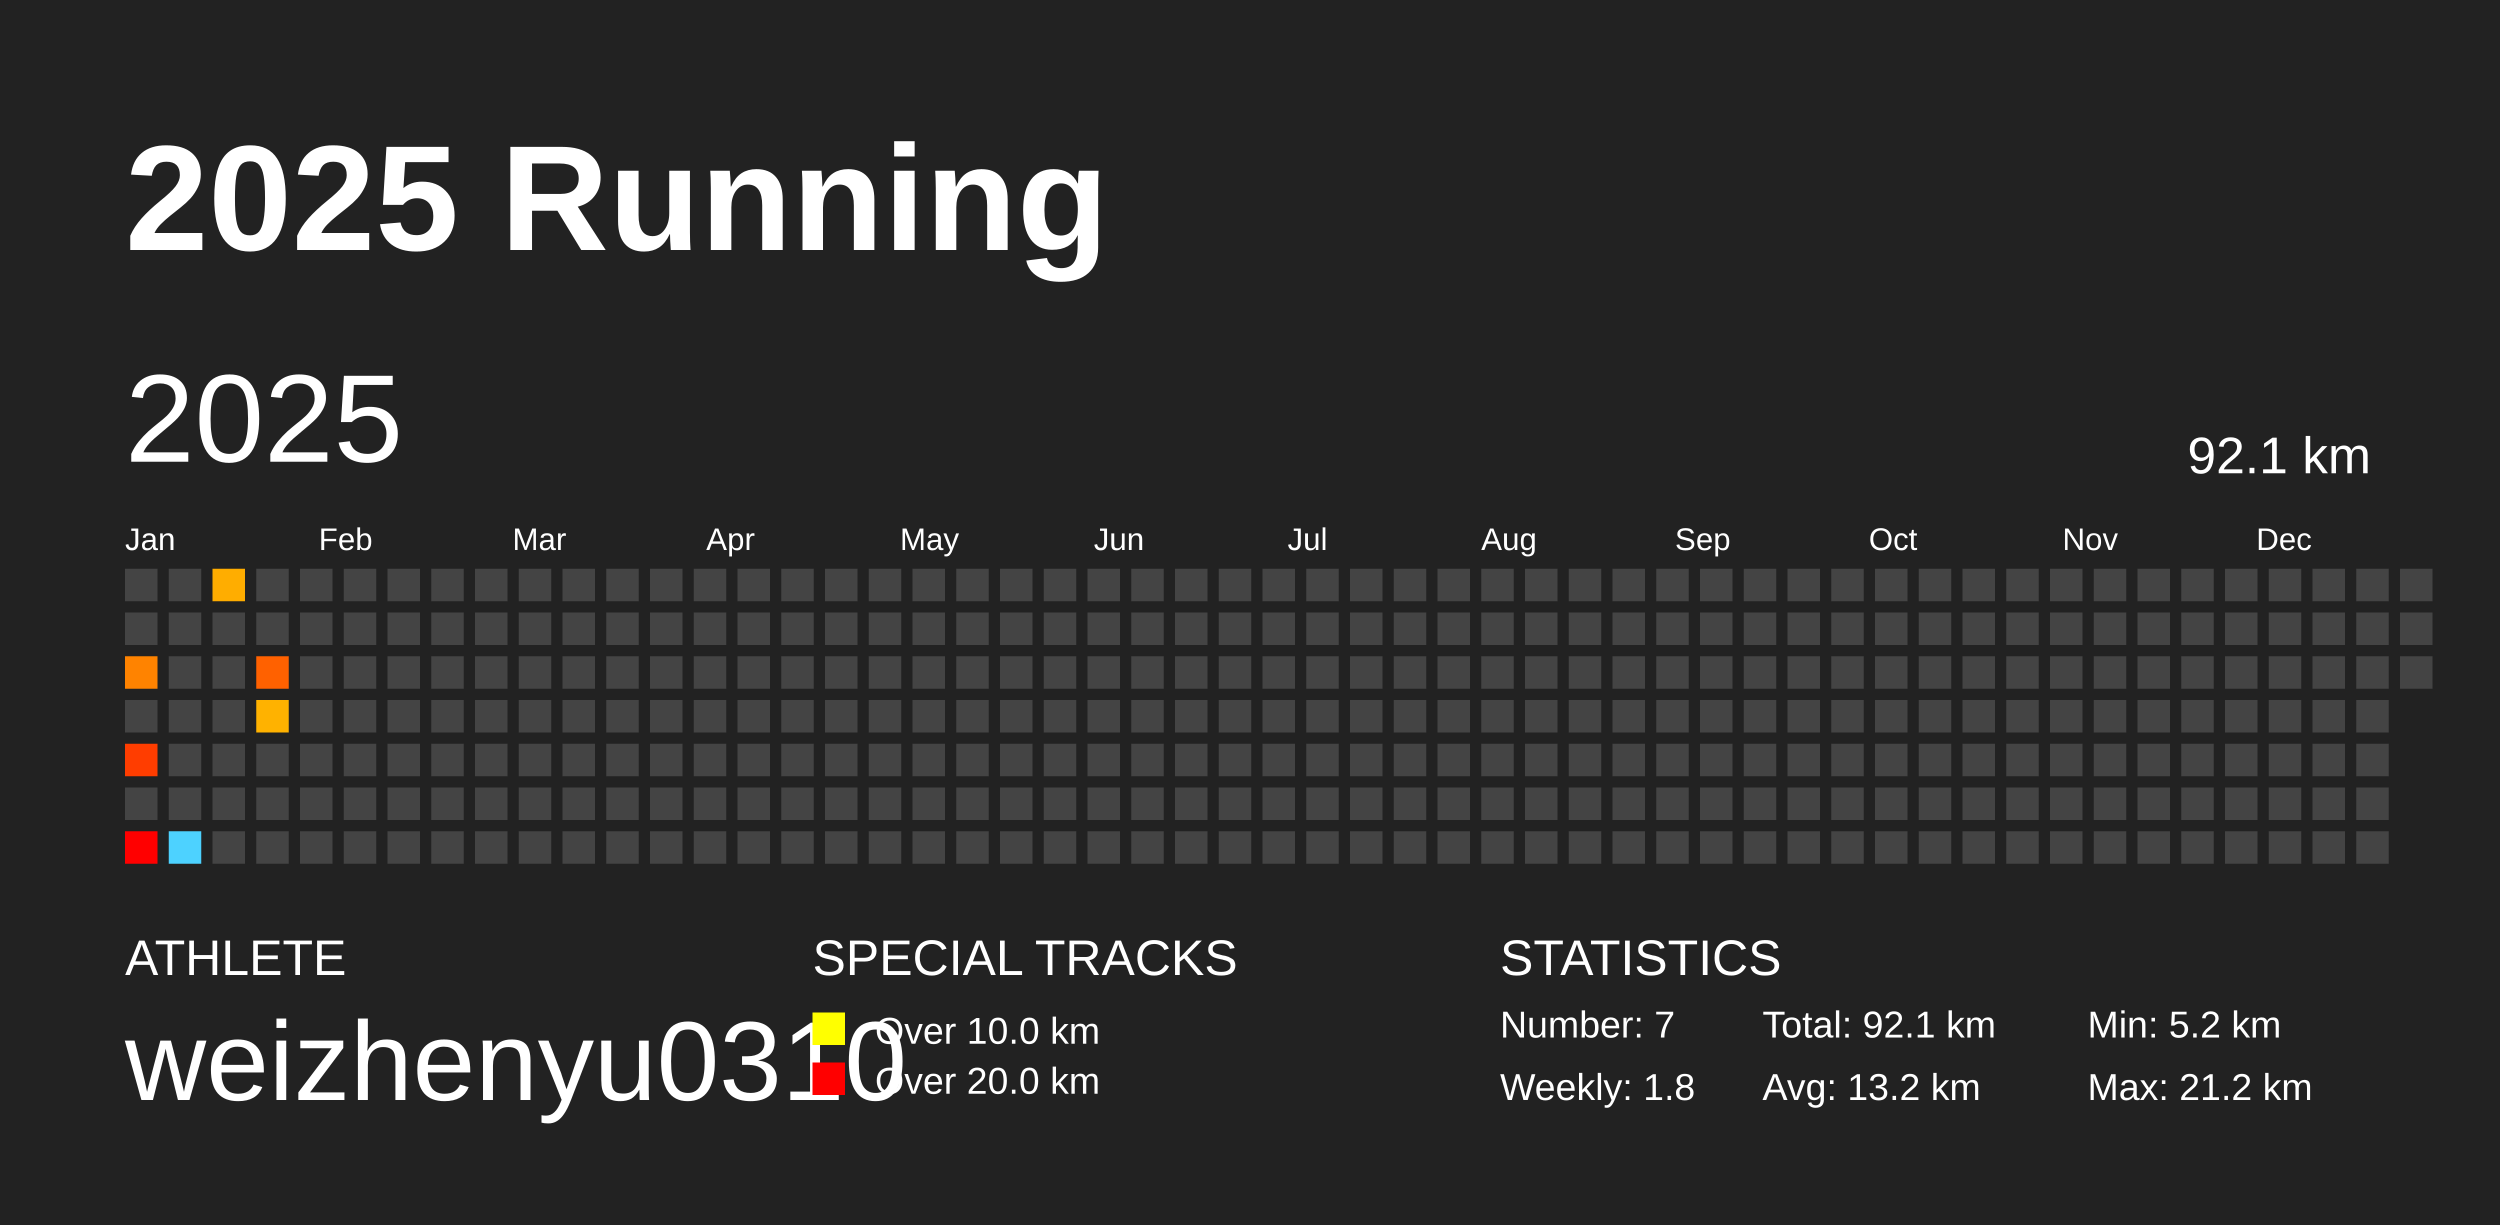
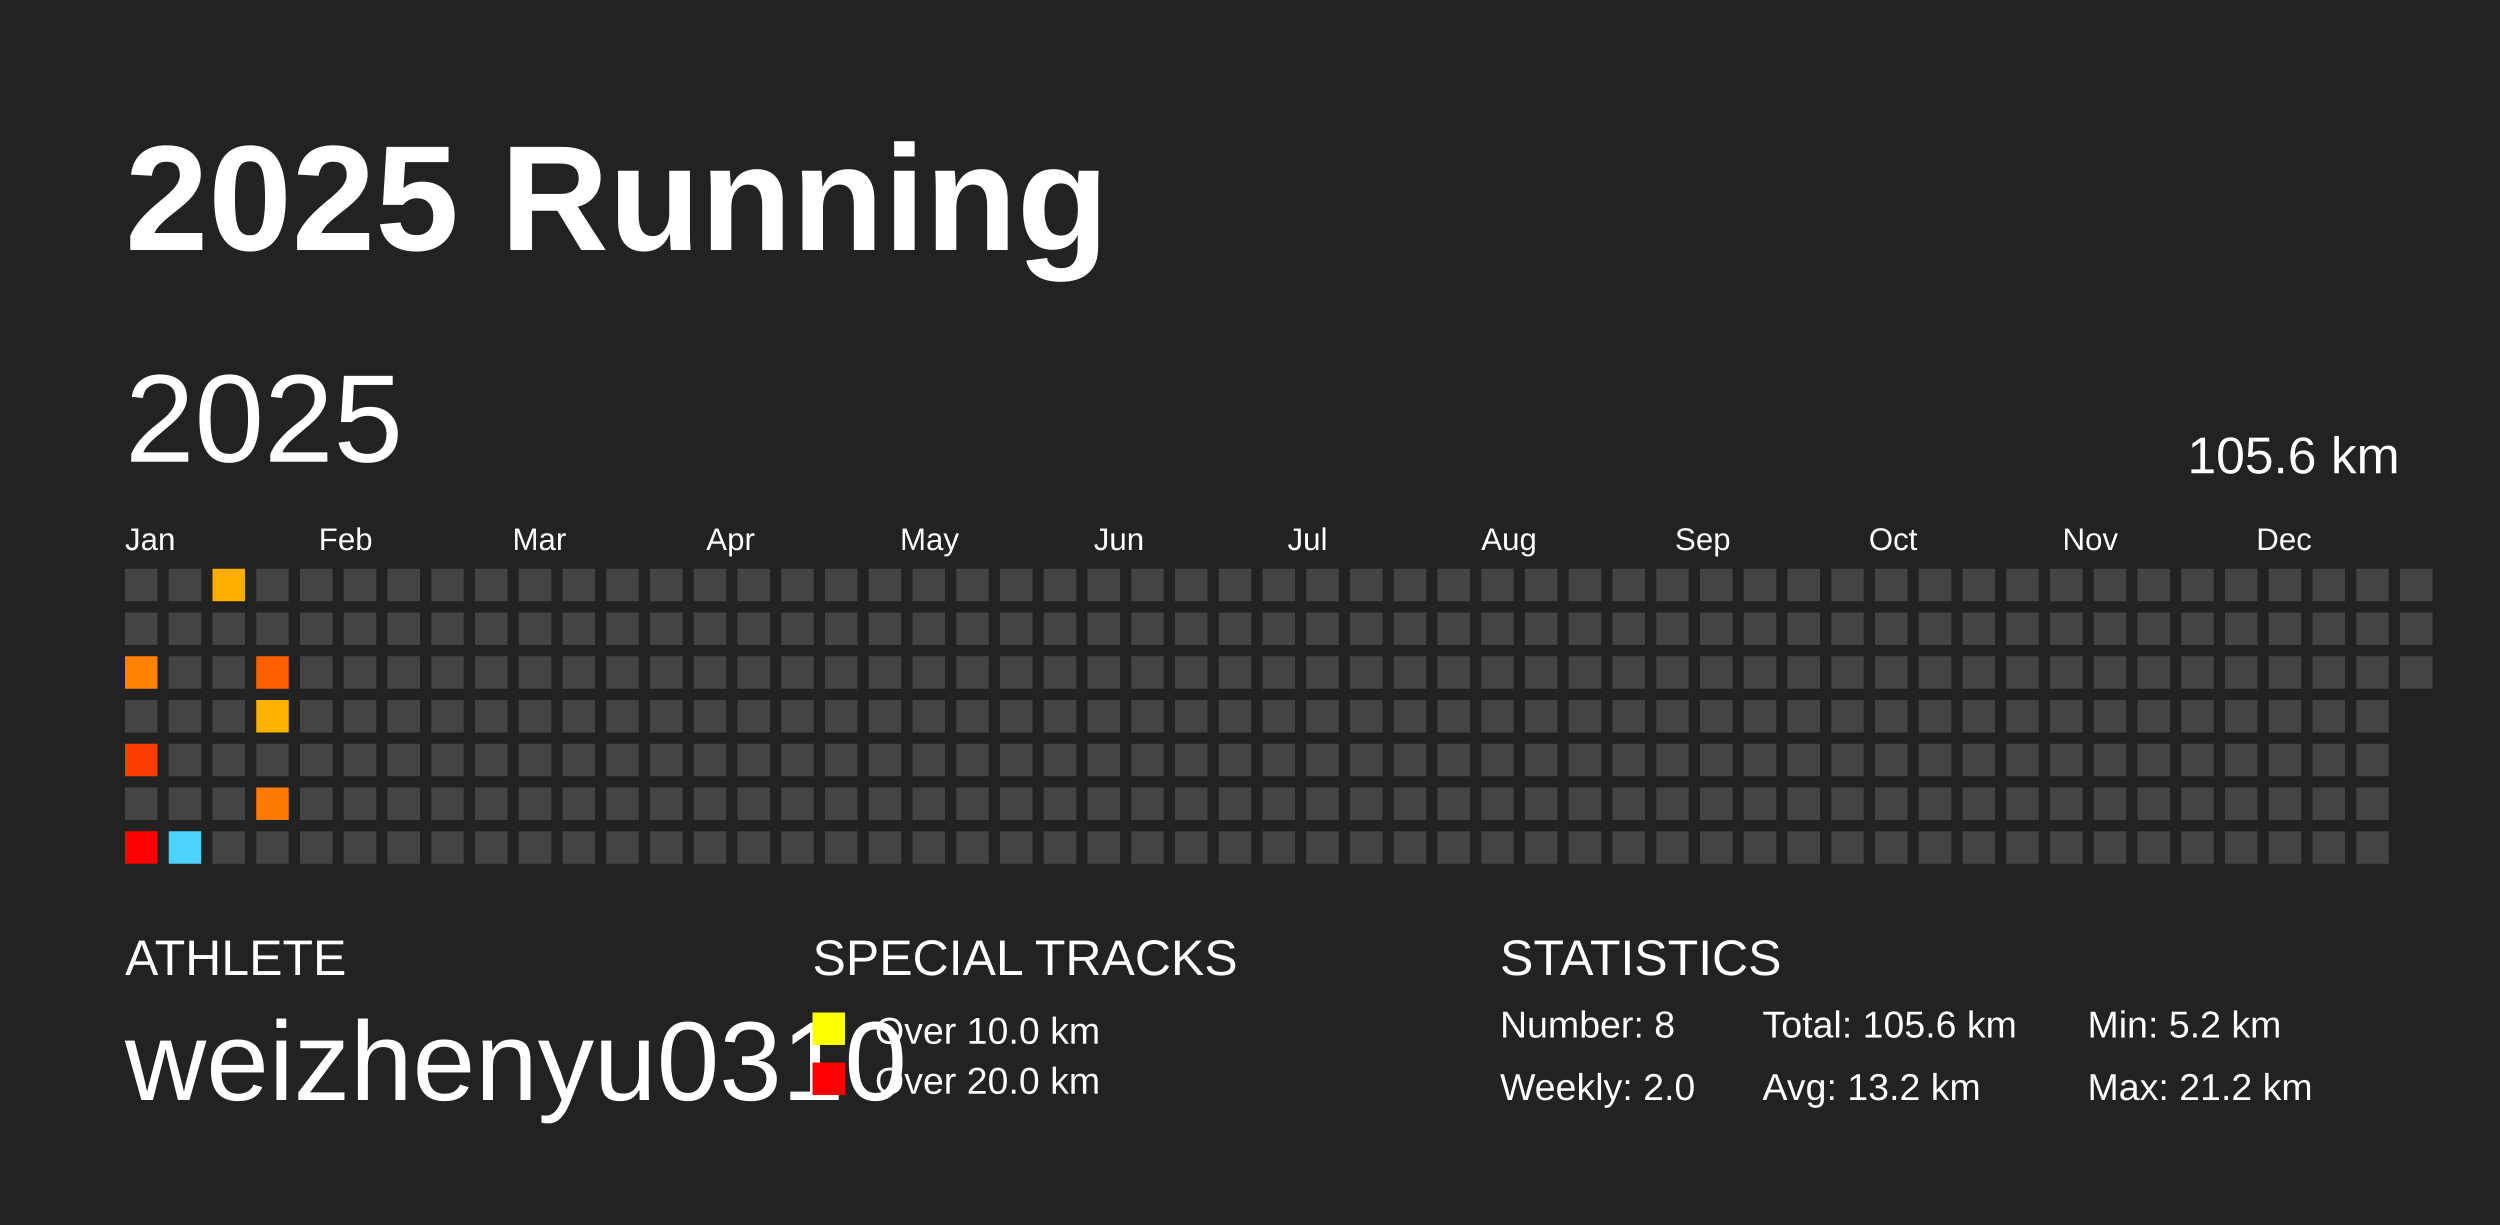
<svg xmlns="http://www.w3.org/2000/svg" baseProfile="full" height="98mm" version="1.1" viewBox="0,0,200,98" width="200mm">
  <defs />
  <rect fill="#222222" height="98" width="200" x="0" y="0" />
  <text fill="#FFFFFF" style="font-size:12px; font-family:Arial; font-weight:bold;" x="10" y="20">2025 Running</text>
  <text fill="#FFFFFF" style="font-size:4px; font-family:Arial" x="10" y="78">ATHLETE</text>
  <text fill="#FFFFFF" style="font-size:9px; font-family:Arial" x="10" y="88">weizhenyu0310</text>
  <text fill="#FFFFFF" style="font-size:4px; font-family:Arial" x="65" y="78">SPECIAL TRACKS</text>
  <rect fill="yellow" height="2.6" width="2.6" x="65" y="81" />
  <text fill="#FFFFFF" style="font-size:3px; font-family:Arial" x="70" y="83.5">Over 10.0 km</text>
  <rect fill="red" height="2.6" width="2.6" x="65" y="85" />
  <text fill="#FFFFFF" style="font-size:3px; font-family:Arial" x="70" y="87.5">Over 20.0 km</text>
  <text fill="#FFFFFF" style="font-size:4px; font-family:Arial" x="120" y="78">STATISTICS</text>
-   <text fill="#FFFFFF" style="font-size:3px; font-family:Arial" x="120" y="83">Number: 7</text>
-   <text fill="#FFFFFF" style="font-size:3px; font-family:Arial" x="120" y="88">Weekly: 1.8</text>
-   <text fill="#FFFFFF" style="font-size:3px; font-family:Arial" x="141" y="83">Total: 92.1 km</text>
+   <text fill="#FFFFFF" style="font-size:3px; font-family:Arial" x="120" y="83">Number: 8</text>
+   <text fill="#FFFFFF" style="font-size:3px; font-family:Arial" x="120" y="88">Weekly: 2.0</text>
+   <text fill="#FFFFFF" style="font-size:3px; font-family:Arial" x="141" y="83">Total: 105.6 km</text>
  <text fill="#FFFFFF" style="font-size:3px; font-family:Arial" x="141" y="88">Avg: 13.2 km</text>
  <text fill="#FFFFFF" style="font-size:3px; font-family:Arial" x="167" y="83">Min: 5.2 km</text>
  <text fill="#FFFFFF" style="font-size:3px; font-family:Arial" x="167" y="88">Max: 21.2 km</text>
  <text dominant-baseline="hanging" fill="#FFFFFF" style="font-size:10.0px; font-family:Arial;" x="10" y="30">2025</text>
-   <text dominant-baseline="hanging" fill="#FFFFFF" style="font-size:4.125px; font-family:Arial;" x="175" y="35">92.1 km</text>
+   <text dominant-baseline="hanging" fill="#FFFFFF" style="font-size:4.125px; font-family:Arial;" x="175" y="35">105.6 km</text>
  <text fill="#FFFFFF" style="font-size:2.5px; font-family:Arial" x="10.0" y="44">Jan</text>
  <text fill="#FFFFFF" style="font-size:2.5px; font-family:Arial" x="25.5" y="44">Feb</text>
  <text fill="#FFFFFF" style="font-size:2.5px; font-family:Arial" x="41.0" y="44">Mar</text>
  <text fill="#FFFFFF" style="font-size:2.5px; font-family:Arial" x="56.5" y="44">Apr</text>
  <text fill="#FFFFFF" style="font-size:2.5px; font-family:Arial" x="72.0" y="44">May</text>
  <text fill="#FFFFFF" style="font-size:2.5px; font-family:Arial" x="87.5" y="44">Jun</text>
  <text fill="#FFFFFF" style="font-size:2.5px; font-family:Arial" x="103.0" y="44">Jul</text>
  <text fill="#FFFFFF" style="font-size:2.5px; font-family:Arial" x="118.5" y="44">Aug</text>
  <text fill="#FFFFFF" style="font-size:2.5px; font-family:Arial" x="134.0" y="44">Sep</text>
  <text fill="#FFFFFF" style="font-size:2.5px; font-family:Arial" x="149.5" y="44">Oct</text>
  <text fill="#FFFFFF" style="font-size:2.5px; font-family:Arial" x="165.0" y="44">Nov</text>
  <text fill="#FFFFFF" style="font-size:2.5px; font-family:Arial" x="180.5" y="44">Dec</text>
  <rect fill="#444444" height="2.6" width="2.6" x="10.0" y="45.5" />
  <rect fill="#444444" height="2.6" width="2.6" x="10.0" y="49.0" />
  <rect fill="#ff8300" height="2.6" width="2.6" x="10.0" y="52.5" />
  <rect fill="#444444" height="2.6" width="2.6" x="10.0" y="56.0" />
  <rect fill="#ff3d00" height="2.6" width="2.6" x="10.0" y="59.5" />
  <rect fill="#444444" height="2.6" width="2.6" x="10.0" y="63.0" />
  <rect fill="red" height="2.6" width="2.6" x="10.0" y="66.5" />
  <rect fill="#444444" height="2.6" width="2.6" x="13.5" y="45.5" />
  <rect fill="#444444" height="2.6" width="2.6" x="13.5" y="49.0" />
  <rect fill="#444444" height="2.6" width="2.6" x="13.5" y="52.5" />
  <rect fill="#444444" height="2.6" width="2.6" x="13.5" y="56.0" />
  <rect fill="#444444" height="2.6" width="2.6" x="13.5" y="59.5" />
  <rect fill="#444444" height="2.6" width="2.6" x="13.5" y="63.0" />
  <rect fill="#4dd2ff" height="2.6" width="2.6" x="13.5" y="66.5" />
  <rect fill="#ffad00" height="2.6" width="2.6" x="17.0" y="45.5" />
  <rect fill="#444444" height="2.6" width="2.6" x="17.0" y="49.0" />
  <rect fill="#444444" height="2.6" width="2.6" x="17.0" y="52.5" />
  <rect fill="#444444" height="2.6" width="2.6" x="17.0" y="56.0" />
  <rect fill="#444444" height="2.6" width="2.6" x="17.0" y="59.5" />
  <rect fill="#444444" height="2.6" width="2.6" x="17.0" y="63.0" />
  <rect fill="#444444" height="2.6" width="2.6" x="17.0" y="66.5" />
  <rect fill="#444444" height="2.6" width="2.6" x="20.5" y="45.5" />
  <rect fill="#444444" height="2.6" width="2.6" x="20.5" y="49.0" />
  <rect fill="#ff6100" height="2.6" width="2.6" x="20.5" y="52.5" />
  <rect fill="#ffb200" height="2.6" width="2.6" x="20.5" y="56.0" />
  <rect fill="#444444" height="2.6" width="2.6" x="20.5" y="59.5" />
-   <rect fill="#444444" height="2.6" width="2.6" x="20.5" y="63.0" />
+   <rect fill="#ff7b00" height="2.6" width="2.6" x="20.5" y="63.0" />
  <rect fill="#444444" height="2.6" width="2.6" x="20.5" y="66.5" />
  <rect fill="#444444" height="2.6" width="2.6" x="24.0" y="45.5" />
  <rect fill="#444444" height="2.6" width="2.6" x="24.0" y="49.0" />
  <rect fill="#444444" height="2.6" width="2.6" x="24.0" y="52.5" />
  <rect fill="#444444" height="2.6" width="2.6" x="24.0" y="56.0" />
  <rect fill="#444444" height="2.6" width="2.6" x="24.0" y="59.5" />
  <rect fill="#444444" height="2.6" width="2.6" x="24.0" y="63.0" />
  <rect fill="#444444" height="2.6" width="2.6" x="24.0" y="66.5" />
  <rect fill="#444444" height="2.6" width="2.6" x="27.5" y="45.5" />
  <rect fill="#444444" height="2.6" width="2.6" x="27.5" y="49.0" />
  <rect fill="#444444" height="2.6" width="2.6" x="27.5" y="52.5" />
  <rect fill="#444444" height="2.6" width="2.6" x="27.5" y="56.0" />
  <rect fill="#444444" height="2.6" width="2.6" x="27.5" y="59.5" />
  <rect fill="#444444" height="2.6" width="2.6" x="27.5" y="63.0" />
  <rect fill="#444444" height="2.6" width="2.6" x="27.5" y="66.5" />
  <rect fill="#444444" height="2.6" width="2.6" x="31.0" y="45.5" />
  <rect fill="#444444" height="2.6" width="2.6" x="31.0" y="49.0" />
  <rect fill="#444444" height="2.6" width="2.6" x="31.0" y="52.5" />
  <rect fill="#444444" height="2.6" width="2.6" x="31.0" y="56.0" />
  <rect fill="#444444" height="2.6" width="2.6" x="31.0" y="59.5" />
  <rect fill="#444444" height="2.6" width="2.6" x="31.0" y="63.0" />
  <rect fill="#444444" height="2.6" width="2.6" x="31.0" y="66.5" />
  <rect fill="#444444" height="2.6" width="2.6" x="34.5" y="45.5" />
  <rect fill="#444444" height="2.6" width="2.6" x="34.5" y="49.0" />
  <rect fill="#444444" height="2.6" width="2.6" x="34.5" y="52.5" />
  <rect fill="#444444" height="2.6" width="2.6" x="34.5" y="56.0" />
  <rect fill="#444444" height="2.6" width="2.6" x="34.5" y="59.5" />
  <rect fill="#444444" height="2.6" width="2.6" x="34.5" y="63.0" />
  <rect fill="#444444" height="2.6" width="2.6" x="34.5" y="66.5" />
  <rect fill="#444444" height="2.6" width="2.6" x="38.0" y="45.5" />
  <rect fill="#444444" height="2.6" width="2.6" x="38.0" y="49.0" />
  <rect fill="#444444" height="2.6" width="2.6" x="38.0" y="52.5" />
  <rect fill="#444444" height="2.6" width="2.6" x="38.0" y="56.0" />
  <rect fill="#444444" height="2.6" width="2.6" x="38.0" y="59.5" />
  <rect fill="#444444" height="2.6" width="2.6" x="38.0" y="63.0" />
  <rect fill="#444444" height="2.6" width="2.6" x="38.0" y="66.5" />
  <rect fill="#444444" height="2.6" width="2.6" x="41.5" y="45.5" />
  <rect fill="#444444" height="2.6" width="2.6" x="41.5" y="49.0" />
  <rect fill="#444444" height="2.6" width="2.6" x="41.5" y="52.5" />
  <rect fill="#444444" height="2.6" width="2.6" x="41.5" y="56.0" />
  <rect fill="#444444" height="2.6" width="2.6" x="41.5" y="59.5" />
  <rect fill="#444444" height="2.6" width="2.6" x="41.5" y="63.0" />
  <rect fill="#444444" height="2.6" width="2.6" x="41.5" y="66.5" />
  <rect fill="#444444" height="2.6" width="2.6" x="45.0" y="45.5" />
  <rect fill="#444444" height="2.6" width="2.6" x="45.0" y="49.0" />
  <rect fill="#444444" height="2.6" width="2.6" x="45.0" y="52.5" />
  <rect fill="#444444" height="2.6" width="2.6" x="45.0" y="56.0" />
  <rect fill="#444444" height="2.6" width="2.6" x="45.0" y="59.5" />
  <rect fill="#444444" height="2.6" width="2.6" x="45.0" y="63.0" />
  <rect fill="#444444" height="2.6" width="2.6" x="45.0" y="66.5" />
  <rect fill="#444444" height="2.6" width="2.6" x="48.5" y="45.5" />
  <rect fill="#444444" height="2.6" width="2.6" x="48.5" y="49.0" />
  <rect fill="#444444" height="2.6" width="2.6" x="48.5" y="52.5" />
  <rect fill="#444444" height="2.6" width="2.6" x="48.5" y="56.0" />
  <rect fill="#444444" height="2.6" width="2.6" x="48.5" y="59.5" />
  <rect fill="#444444" height="2.6" width="2.6" x="48.5" y="63.0" />
  <rect fill="#444444" height="2.6" width="2.6" x="48.5" y="66.5" />
  <rect fill="#444444" height="2.6" width="2.6" x="52.0" y="45.5" />
  <rect fill="#444444" height="2.6" width="2.6" x="52.0" y="49.0" />
  <rect fill="#444444" height="2.6" width="2.6" x="52.0" y="52.5" />
  <rect fill="#444444" height="2.6" width="2.6" x="52.0" y="56.0" />
  <rect fill="#444444" height="2.6" width="2.6" x="52.0" y="59.5" />
  <rect fill="#444444" height="2.6" width="2.6" x="52.0" y="63.0" />
  <rect fill="#444444" height="2.6" width="2.6" x="52.0" y="66.5" />
  <rect fill="#444444" height="2.6" width="2.6" x="55.5" y="45.5" />
  <rect fill="#444444" height="2.6" width="2.6" x="55.5" y="49.0" />
  <rect fill="#444444" height="2.6" width="2.6" x="55.5" y="52.5" />
  <rect fill="#444444" height="2.6" width="2.6" x="55.5" y="56.0" />
  <rect fill="#444444" height="2.6" width="2.6" x="55.5" y="59.5" />
  <rect fill="#444444" height="2.6" width="2.6" x="55.5" y="63.0" />
  <rect fill="#444444" height="2.6" width="2.6" x="55.5" y="66.5" />
  <rect fill="#444444" height="2.6" width="2.6" x="59.0" y="45.5" />
  <rect fill="#444444" height="2.6" width="2.6" x="59.0" y="49.0" />
  <rect fill="#444444" height="2.6" width="2.6" x="59.0" y="52.5" />
  <rect fill="#444444" height="2.6" width="2.6" x="59.0" y="56.0" />
  <rect fill="#444444" height="2.6" width="2.6" x="59.0" y="59.5" />
  <rect fill="#444444" height="2.6" width="2.6" x="59.0" y="63.0" />
  <rect fill="#444444" height="2.6" width="2.6" x="59.0" y="66.5" />
  <rect fill="#444444" height="2.6" width="2.6" x="62.5" y="45.5" />
  <rect fill="#444444" height="2.6" width="2.6" x="62.5" y="49.0" />
  <rect fill="#444444" height="2.6" width="2.6" x="62.5" y="52.5" />
  <rect fill="#444444" height="2.6" width="2.6" x="62.5" y="56.0" />
  <rect fill="#444444" height="2.6" width="2.6" x="62.5" y="59.5" />
  <rect fill="#444444" height="2.6" width="2.6" x="62.5" y="63.0" />
  <rect fill="#444444" height="2.6" width="2.6" x="62.5" y="66.5" />
  <rect fill="#444444" height="2.6" width="2.6" x="66.0" y="45.5" />
  <rect fill="#444444" height="2.6" width="2.6" x="66.0" y="49.0" />
  <rect fill="#444444" height="2.6" width="2.6" x="66.0" y="52.5" />
  <rect fill="#444444" height="2.6" width="2.6" x="66.0" y="56.0" />
  <rect fill="#444444" height="2.6" width="2.6" x="66.0" y="59.5" />
  <rect fill="#444444" height="2.6" width="2.6" x="66.0" y="63.0" />
  <rect fill="#444444" height="2.6" width="2.6" x="66.0" y="66.5" />
  <rect fill="#444444" height="2.6" width="2.6" x="69.5" y="45.5" />
  <rect fill="#444444" height="2.6" width="2.6" x="69.5" y="49.0" />
  <rect fill="#444444" height="2.6" width="2.6" x="69.5" y="52.5" />
  <rect fill="#444444" height="2.6" width="2.6" x="69.5" y="56.0" />
  <rect fill="#444444" height="2.6" width="2.6" x="69.5" y="59.5" />
  <rect fill="#444444" height="2.6" width="2.6" x="69.5" y="63.0" />
  <rect fill="#444444" height="2.6" width="2.6" x="69.5" y="66.5" />
  <rect fill="#444444" height="2.6" width="2.6" x="73.0" y="45.5" />
  <rect fill="#444444" height="2.6" width="2.6" x="73.0" y="49.0" />
  <rect fill="#444444" height="2.6" width="2.6" x="73.0" y="52.5" />
  <rect fill="#444444" height="2.6" width="2.6" x="73.0" y="56.0" />
  <rect fill="#444444" height="2.6" width="2.6" x="73.0" y="59.5" />
  <rect fill="#444444" height="2.6" width="2.6" x="73.0" y="63.0" />
  <rect fill="#444444" height="2.6" width="2.6" x="73.0" y="66.5" />
  <rect fill="#444444" height="2.6" width="2.6" x="76.5" y="45.5" />
  <rect fill="#444444" height="2.6" width="2.6" x="76.5" y="49.0" />
  <rect fill="#444444" height="2.6" width="2.6" x="76.5" y="52.5" />
  <rect fill="#444444" height="2.6" width="2.6" x="76.5" y="56.0" />
  <rect fill="#444444" height="2.6" width="2.6" x="76.5" y="59.5" />
  <rect fill="#444444" height="2.6" width="2.6" x="76.5" y="63.0" />
  <rect fill="#444444" height="2.6" width="2.6" x="76.5" y="66.5" />
  <rect fill="#444444" height="2.6" width="2.6" x="80.0" y="45.5" />
  <rect fill="#444444" height="2.6" width="2.6" x="80.0" y="49.0" />
  <rect fill="#444444" height="2.6" width="2.6" x="80.0" y="52.5" />
  <rect fill="#444444" height="2.6" width="2.6" x="80.0" y="56.0" />
  <rect fill="#444444" height="2.6" width="2.6" x="80.0" y="59.5" />
  <rect fill="#444444" height="2.6" width="2.6" x="80.0" y="63.0" />
  <rect fill="#444444" height="2.6" width="2.6" x="80.0" y="66.5" />
  <rect fill="#444444" height="2.6" width="2.6" x="83.5" y="45.5" />
  <rect fill="#444444" height="2.6" width="2.6" x="83.5" y="49.0" />
  <rect fill="#444444" height="2.6" width="2.6" x="83.5" y="52.5" />
  <rect fill="#444444" height="2.6" width="2.6" x="83.5" y="56.0" />
  <rect fill="#444444" height="2.6" width="2.6" x="83.5" y="59.5" />
  <rect fill="#444444" height="2.6" width="2.6" x="83.5" y="63.0" />
  <rect fill="#444444" height="2.6" width="2.6" x="83.5" y="66.5" />
  <rect fill="#444444" height="2.6" width="2.6" x="87.0" y="45.5" />
  <rect fill="#444444" height="2.6" width="2.6" x="87.0" y="49.0" />
  <rect fill="#444444" height="2.6" width="2.6" x="87.0" y="52.5" />
  <rect fill="#444444" height="2.6" width="2.6" x="87.0" y="56.0" />
  <rect fill="#444444" height="2.6" width="2.6" x="87.0" y="59.5" />
  <rect fill="#444444" height="2.6" width="2.6" x="87.0" y="63.0" />
  <rect fill="#444444" height="2.6" width="2.6" x="87.0" y="66.5" />
  <rect fill="#444444" height="2.6" width="2.6" x="90.5" y="45.5" />
  <rect fill="#444444" height="2.6" width="2.6" x="90.5" y="49.0" />
  <rect fill="#444444" height="2.6" width="2.6" x="90.5" y="52.5" />
  <rect fill="#444444" height="2.6" width="2.6" x="90.5" y="56.0" />
  <rect fill="#444444" height="2.6" width="2.6" x="90.5" y="59.5" />
  <rect fill="#444444" height="2.6" width="2.6" x="90.5" y="63.0" />
  <rect fill="#444444" height="2.6" width="2.6" x="90.5" y="66.5" />
  <rect fill="#444444" height="2.6" width="2.6" x="94.0" y="45.5" />
  <rect fill="#444444" height="2.6" width="2.6" x="94.0" y="49.0" />
  <rect fill="#444444" height="2.6" width="2.6" x="94.0" y="52.5" />
  <rect fill="#444444" height="2.6" width="2.6" x="94.0" y="56.0" />
  <rect fill="#444444" height="2.6" width="2.6" x="94.0" y="59.5" />
  <rect fill="#444444" height="2.6" width="2.6" x="94.0" y="63.0" />
  <rect fill="#444444" height="2.6" width="2.6" x="94.0" y="66.5" />
  <rect fill="#444444" height="2.6" width="2.6" x="97.5" y="45.5" />
  <rect fill="#444444" height="2.6" width="2.6" x="97.5" y="49.0" />
  <rect fill="#444444" height="2.6" width="2.6" x="97.5" y="52.5" />
  <rect fill="#444444" height="2.6" width="2.6" x="97.5" y="56.0" />
  <rect fill="#444444" height="2.6" width="2.6" x="97.5" y="59.5" />
  <rect fill="#444444" height="2.6" width="2.6" x="97.5" y="63.0" />
  <rect fill="#444444" height="2.6" width="2.6" x="97.5" y="66.5" />
  <rect fill="#444444" height="2.6" width="2.6" x="101.0" y="45.5" />
  <rect fill="#444444" height="2.6" width="2.6" x="101.0" y="49.0" />
  <rect fill="#444444" height="2.6" width="2.6" x="101.0" y="52.5" />
  <rect fill="#444444" height="2.6" width="2.6" x="101.0" y="56.0" />
  <rect fill="#444444" height="2.6" width="2.6" x="101.0" y="59.5" />
  <rect fill="#444444" height="2.6" width="2.6" x="101.0" y="63.0" />
  <rect fill="#444444" height="2.6" width="2.6" x="101.0" y="66.5" />
  <rect fill="#444444" height="2.6" width="2.6" x="104.5" y="45.5" />
  <rect fill="#444444" height="2.6" width="2.6" x="104.5" y="49.0" />
  <rect fill="#444444" height="2.6" width="2.6" x="104.5" y="52.5" />
  <rect fill="#444444" height="2.6" width="2.6" x="104.5" y="56.0" />
  <rect fill="#444444" height="2.6" width="2.6" x="104.5" y="59.5" />
  <rect fill="#444444" height="2.6" width="2.6" x="104.5" y="63.0" />
  <rect fill="#444444" height="2.6" width="2.6" x="104.5" y="66.5" />
  <rect fill="#444444" height="2.6" width="2.6" x="108.0" y="45.5" />
  <rect fill="#444444" height="2.6" width="2.6" x="108.0" y="49.0" />
  <rect fill="#444444" height="2.6" width="2.6" x="108.0" y="52.5" />
  <rect fill="#444444" height="2.6" width="2.6" x="108.0" y="56.0" />
  <rect fill="#444444" height="2.6" width="2.6" x="108.0" y="59.5" />
  <rect fill="#444444" height="2.6" width="2.6" x="108.0" y="63.0" />
  <rect fill="#444444" height="2.6" width="2.6" x="108.0" y="66.5" />
  <rect fill="#444444" height="2.6" width="2.6" x="111.5" y="45.5" />
  <rect fill="#444444" height="2.6" width="2.6" x="111.5" y="49.0" />
  <rect fill="#444444" height="2.6" width="2.6" x="111.5" y="52.5" />
  <rect fill="#444444" height="2.6" width="2.6" x="111.5" y="56.0" />
  <rect fill="#444444" height="2.6" width="2.6" x="111.5" y="59.5" />
  <rect fill="#444444" height="2.6" width="2.6" x="111.5" y="63.0" />
  <rect fill="#444444" height="2.6" width="2.6" x="111.5" y="66.5" />
  <rect fill="#444444" height="2.6" width="2.6" x="115.0" y="45.5" />
  <rect fill="#444444" height="2.6" width="2.6" x="115.0" y="49.0" />
  <rect fill="#444444" height="2.6" width="2.6" x="115.0" y="52.5" />
  <rect fill="#444444" height="2.6" width="2.6" x="115.0" y="56.0" />
  <rect fill="#444444" height="2.6" width="2.6" x="115.0" y="59.5" />
  <rect fill="#444444" height="2.6" width="2.6" x="115.0" y="63.0" />
  <rect fill="#444444" height="2.6" width="2.6" x="115.0" y="66.5" />
  <rect fill="#444444" height="2.6" width="2.6" x="118.5" y="45.5" />
  <rect fill="#444444" height="2.6" width="2.6" x="118.5" y="49.0" />
  <rect fill="#444444" height="2.6" width="2.6" x="118.5" y="52.5" />
  <rect fill="#444444" height="2.6" width="2.6" x="118.5" y="56.0" />
  <rect fill="#444444" height="2.6" width="2.6" x="118.5" y="59.5" />
  <rect fill="#444444" height="2.6" width="2.6" x="118.5" y="63.0" />
  <rect fill="#444444" height="2.6" width="2.6" x="118.5" y="66.5" />
  <rect fill="#444444" height="2.6" width="2.6" x="122.0" y="45.5" />
  <rect fill="#444444" height="2.6" width="2.6" x="122.0" y="49.0" />
  <rect fill="#444444" height="2.6" width="2.6" x="122.0" y="52.5" />
  <rect fill="#444444" height="2.6" width="2.6" x="122.0" y="56.0" />
  <rect fill="#444444" height="2.6" width="2.6" x="122.0" y="59.5" />
  <rect fill="#444444" height="2.6" width="2.6" x="122.0" y="63.0" />
  <rect fill="#444444" height="2.6" width="2.6" x="122.0" y="66.5" />
  <rect fill="#444444" height="2.6" width="2.6" x="125.5" y="45.5" />
  <rect fill="#444444" height="2.6" width="2.6" x="125.5" y="49.0" />
  <rect fill="#444444" height="2.6" width="2.6" x="125.5" y="52.5" />
  <rect fill="#444444" height="2.6" width="2.6" x="125.5" y="56.0" />
  <rect fill="#444444" height="2.6" width="2.6" x="125.5" y="59.5" />
  <rect fill="#444444" height="2.6" width="2.6" x="125.5" y="63.0" />
  <rect fill="#444444" height="2.6" width="2.6" x="125.5" y="66.5" />
  <rect fill="#444444" height="2.6" width="2.6" x="129.0" y="45.5" />
  <rect fill="#444444" height="2.6" width="2.6" x="129.0" y="49.0" />
  <rect fill="#444444" height="2.6" width="2.6" x="129.0" y="52.5" />
  <rect fill="#444444" height="2.6" width="2.6" x="129.0" y="56.0" />
  <rect fill="#444444" height="2.6" width="2.6" x="129.0" y="59.5" />
  <rect fill="#444444" height="2.6" width="2.6" x="129.0" y="63.0" />
  <rect fill="#444444" height="2.6" width="2.6" x="129.0" y="66.5" />
  <rect fill="#444444" height="2.6" width="2.6" x="132.5" y="45.5" />
  <rect fill="#444444" height="2.6" width="2.6" x="132.5" y="49.0" />
  <rect fill="#444444" height="2.6" width="2.6" x="132.5" y="52.5" />
  <rect fill="#444444" height="2.6" width="2.6" x="132.5" y="56.0" />
  <rect fill="#444444" height="2.6" width="2.6" x="132.5" y="59.5" />
  <rect fill="#444444" height="2.6" width="2.6" x="132.5" y="63.0" />
  <rect fill="#444444" height="2.6" width="2.6" x="132.5" y="66.5" />
  <rect fill="#444444" height="2.6" width="2.6" x="136.0" y="45.5" />
  <rect fill="#444444" height="2.6" width="2.6" x="136.0" y="49.0" />
  <rect fill="#444444" height="2.6" width="2.6" x="136.0" y="52.5" />
  <rect fill="#444444" height="2.6" width="2.6" x="136.0" y="56.0" />
  <rect fill="#444444" height="2.6" width="2.6" x="136.0" y="59.5" />
  <rect fill="#444444" height="2.6" width="2.6" x="136.0" y="63.0" />
  <rect fill="#444444" height="2.6" width="2.6" x="136.0" y="66.5" />
  <rect fill="#444444" height="2.6" width="2.6" x="139.5" y="45.5" />
  <rect fill="#444444" height="2.6" width="2.6" x="139.5" y="49.0" />
  <rect fill="#444444" height="2.6" width="2.6" x="139.5" y="52.5" />
  <rect fill="#444444" height="2.6" width="2.6" x="139.5" y="56.0" />
  <rect fill="#444444" height="2.6" width="2.6" x="139.5" y="59.5" />
  <rect fill="#444444" height="2.6" width="2.6" x="139.5" y="63.0" />
  <rect fill="#444444" height="2.6" width="2.6" x="139.5" y="66.5" />
  <rect fill="#444444" height="2.6" width="2.6" x="143.0" y="45.5" />
  <rect fill="#444444" height="2.6" width="2.6" x="143.0" y="49.0" />
  <rect fill="#444444" height="2.6" width="2.6" x="143.0" y="52.5" />
  <rect fill="#444444" height="2.6" width="2.6" x="143.0" y="56.0" />
  <rect fill="#444444" height="2.6" width="2.6" x="143.0" y="59.5" />
  <rect fill="#444444" height="2.6" width="2.6" x="143.0" y="63.0" />
  <rect fill="#444444" height="2.6" width="2.6" x="143.0" y="66.5" />
  <rect fill="#444444" height="2.6" width="2.6" x="146.5" y="45.5" />
  <rect fill="#444444" height="2.6" width="2.6" x="146.5" y="49.0" />
  <rect fill="#444444" height="2.6" width="2.6" x="146.5" y="52.5" />
  <rect fill="#444444" height="2.6" width="2.6" x="146.5" y="56.0" />
  <rect fill="#444444" height="2.6" width="2.6" x="146.5" y="59.5" />
  <rect fill="#444444" height="2.6" width="2.6" x="146.5" y="63.0" />
  <rect fill="#444444" height="2.6" width="2.6" x="146.5" y="66.5" />
  <rect fill="#444444" height="2.6" width="2.6" x="150.0" y="45.5" />
  <rect fill="#444444" height="2.6" width="2.6" x="150.0" y="49.0" />
  <rect fill="#444444" height="2.6" width="2.6" x="150.0" y="52.5" />
  <rect fill="#444444" height="2.6" width="2.6" x="150.0" y="56.0" />
  <rect fill="#444444" height="2.6" width="2.6" x="150.0" y="59.5" />
  <rect fill="#444444" height="2.6" width="2.6" x="150.0" y="63.0" />
  <rect fill="#444444" height="2.6" width="2.6" x="150.0" y="66.5" />
  <rect fill="#444444" height="2.6" width="2.6" x="153.5" y="45.5" />
  <rect fill="#444444" height="2.6" width="2.6" x="153.5" y="49.0" />
  <rect fill="#444444" height="2.6" width="2.6" x="153.5" y="52.5" />
  <rect fill="#444444" height="2.6" width="2.6" x="153.5" y="56.0" />
  <rect fill="#444444" height="2.6" width="2.6" x="153.5" y="59.5" />
  <rect fill="#444444" height="2.6" width="2.6" x="153.5" y="63.0" />
  <rect fill="#444444" height="2.6" width="2.6" x="153.5" y="66.5" />
  <rect fill="#444444" height="2.6" width="2.6" x="157.0" y="45.5" />
  <rect fill="#444444" height="2.6" width="2.6" x="157.0" y="49.0" />
  <rect fill="#444444" height="2.6" width="2.6" x="157.0" y="52.5" />
  <rect fill="#444444" height="2.6" width="2.6" x="157.0" y="56.0" />
  <rect fill="#444444" height="2.6" width="2.6" x="157.0" y="59.5" />
  <rect fill="#444444" height="2.6" width="2.6" x="157.0" y="63.0" />
  <rect fill="#444444" height="2.6" width="2.6" x="157.0" y="66.5" />
  <rect fill="#444444" height="2.6" width="2.6" x="160.5" y="45.5" />
  <rect fill="#444444" height="2.6" width="2.6" x="160.5" y="49.0" />
  <rect fill="#444444" height="2.6" width="2.6" x="160.5" y="52.5" />
  <rect fill="#444444" height="2.6" width="2.6" x="160.5" y="56.0" />
  <rect fill="#444444" height="2.6" width="2.6" x="160.5" y="59.5" />
  <rect fill="#444444" height="2.6" width="2.6" x="160.5" y="63.0" />
  <rect fill="#444444" height="2.6" width="2.6" x="160.5" y="66.5" />
  <rect fill="#444444" height="2.6" width="2.6" x="164.0" y="45.5" />
  <rect fill="#444444" height="2.6" width="2.6" x="164.0" y="49.0" />
  <rect fill="#444444" height="2.6" width="2.6" x="164.0" y="52.5" />
  <rect fill="#444444" height="2.6" width="2.6" x="164.0" y="56.0" />
  <rect fill="#444444" height="2.6" width="2.6" x="164.0" y="59.5" />
  <rect fill="#444444" height="2.6" width="2.6" x="164.0" y="63.0" />
  <rect fill="#444444" height="2.6" width="2.6" x="164.0" y="66.5" />
  <rect fill="#444444" height="2.6" width="2.6" x="167.5" y="45.5" />
  <rect fill="#444444" height="2.6" width="2.6" x="167.5" y="49.0" />
  <rect fill="#444444" height="2.6" width="2.6" x="167.5" y="52.5" />
  <rect fill="#444444" height="2.6" width="2.6" x="167.5" y="56.0" />
  <rect fill="#444444" height="2.6" width="2.6" x="167.5" y="59.5" />
  <rect fill="#444444" height="2.6" width="2.6" x="167.5" y="63.0" />
  <rect fill="#444444" height="2.6" width="2.6" x="167.5" y="66.5" />
  <rect fill="#444444" height="2.6" width="2.6" x="171.0" y="45.5" />
  <rect fill="#444444" height="2.6" width="2.6" x="171.0" y="49.0" />
  <rect fill="#444444" height="2.6" width="2.6" x="171.0" y="52.5" />
  <rect fill="#444444" height="2.6" width="2.6" x="171.0" y="56.0" />
  <rect fill="#444444" height="2.6" width="2.6" x="171.0" y="59.5" />
  <rect fill="#444444" height="2.6" width="2.6" x="171.0" y="63.0" />
  <rect fill="#444444" height="2.6" width="2.6" x="171.0" y="66.5" />
  <rect fill="#444444" height="2.6" width="2.6" x="174.5" y="45.5" />
  <rect fill="#444444" height="2.6" width="2.6" x="174.5" y="49.0" />
  <rect fill="#444444" height="2.6" width="2.6" x="174.5" y="52.5" />
  <rect fill="#444444" height="2.6" width="2.6" x="174.5" y="56.0" />
  <rect fill="#444444" height="2.6" width="2.6" x="174.5" y="59.5" />
  <rect fill="#444444" height="2.6" width="2.6" x="174.5" y="63.0" />
  <rect fill="#444444" height="2.6" width="2.6" x="174.5" y="66.5" />
  <rect fill="#444444" height="2.6" width="2.6" x="178.0" y="45.5" />
  <rect fill="#444444" height="2.6" width="2.6" x="178.0" y="49.0" />
  <rect fill="#444444" height="2.6" width="2.6" x="178.0" y="52.5" />
  <rect fill="#444444" height="2.6" width="2.6" x="178.0" y="56.0" />
  <rect fill="#444444" height="2.6" width="2.6" x="178.0" y="59.5" />
  <rect fill="#444444" height="2.6" width="2.6" x="178.0" y="63.0" />
  <rect fill="#444444" height="2.6" width="2.6" x="178.0" y="66.5" />
  <rect fill="#444444" height="2.6" width="2.6" x="181.5" y="45.5" />
  <rect fill="#444444" height="2.6" width="2.6" x="181.5" y="49.0" />
  <rect fill="#444444" height="2.6" width="2.6" x="181.5" y="52.5" />
  <rect fill="#444444" height="2.6" width="2.6" x="181.5" y="56.0" />
  <rect fill="#444444" height="2.6" width="2.6" x="181.5" y="59.5" />
  <rect fill="#444444" height="2.6" width="2.6" x="181.5" y="63.0" />
  <rect fill="#444444" height="2.6" width="2.6" x="181.5" y="66.5" />
  <rect fill="#444444" height="2.6" width="2.6" x="185.0" y="45.5" />
  <rect fill="#444444" height="2.6" width="2.6" x="185.0" y="49.0" />
  <rect fill="#444444" height="2.6" width="2.6" x="185.0" y="52.5" />
  <rect fill="#444444" height="2.6" width="2.6" x="185.0" y="56.0" />
  <rect fill="#444444" height="2.6" width="2.6" x="185.0" y="59.5" />
  <rect fill="#444444" height="2.6" width="2.6" x="185.0" y="63.0" />
  <rect fill="#444444" height="2.6" width="2.6" x="185.0" y="66.5" />
  <rect fill="#444444" height="2.6" width="2.6" x="188.5" y="45.5" />
  <rect fill="#444444" height="2.6" width="2.6" x="188.5" y="49.0" />
  <rect fill="#444444" height="2.6" width="2.6" x="188.5" y="52.5" />
  <rect fill="#444444" height="2.6" width="2.6" x="188.5" y="56.0" />
  <rect fill="#444444" height="2.6" width="2.6" x="188.5" y="59.5" />
  <rect fill="#444444" height="2.6" width="2.6" x="188.5" y="63.0" />
  <rect fill="#444444" height="2.6" width="2.6" x="188.5" y="66.5" />
  <rect fill="#444444" height="2.6" width="2.6" x="192.0" y="45.5" />
  <rect fill="#444444" height="2.6" width="2.6" x="192.0" y="49.0" />
  <rect fill="#444444" height="2.6" width="2.6" x="192.0" y="52.5" />
</svg>
